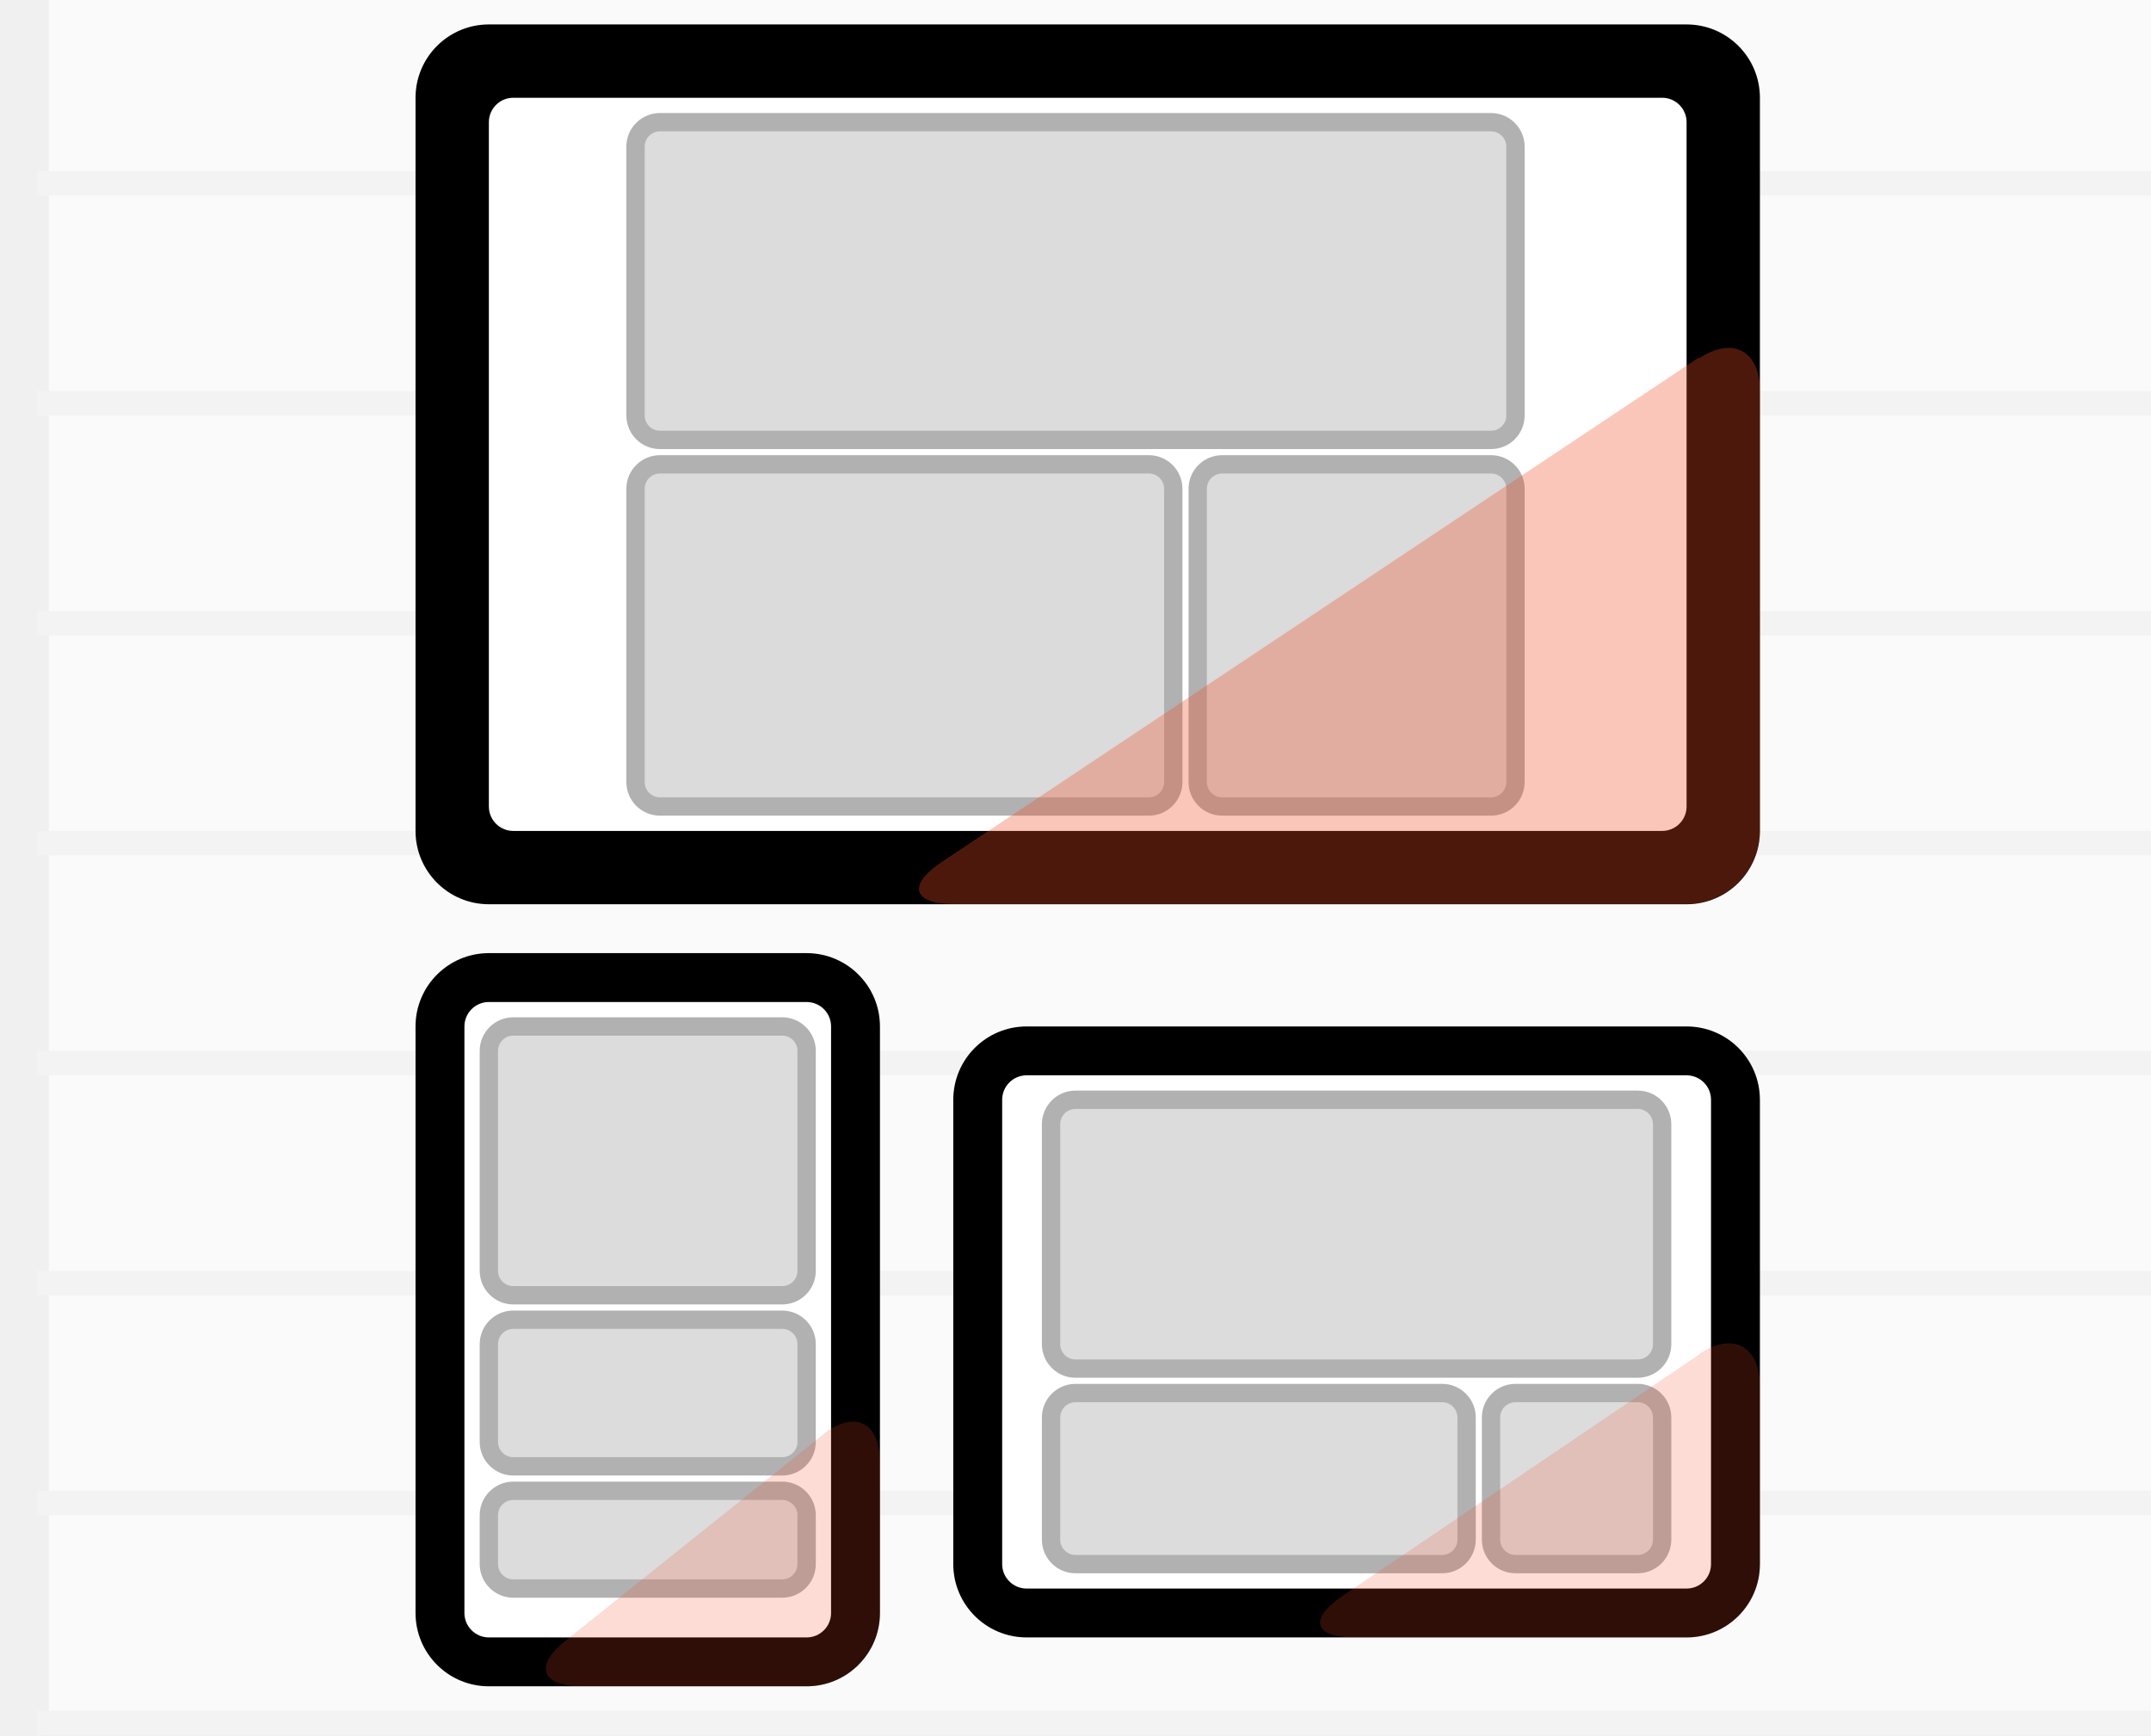
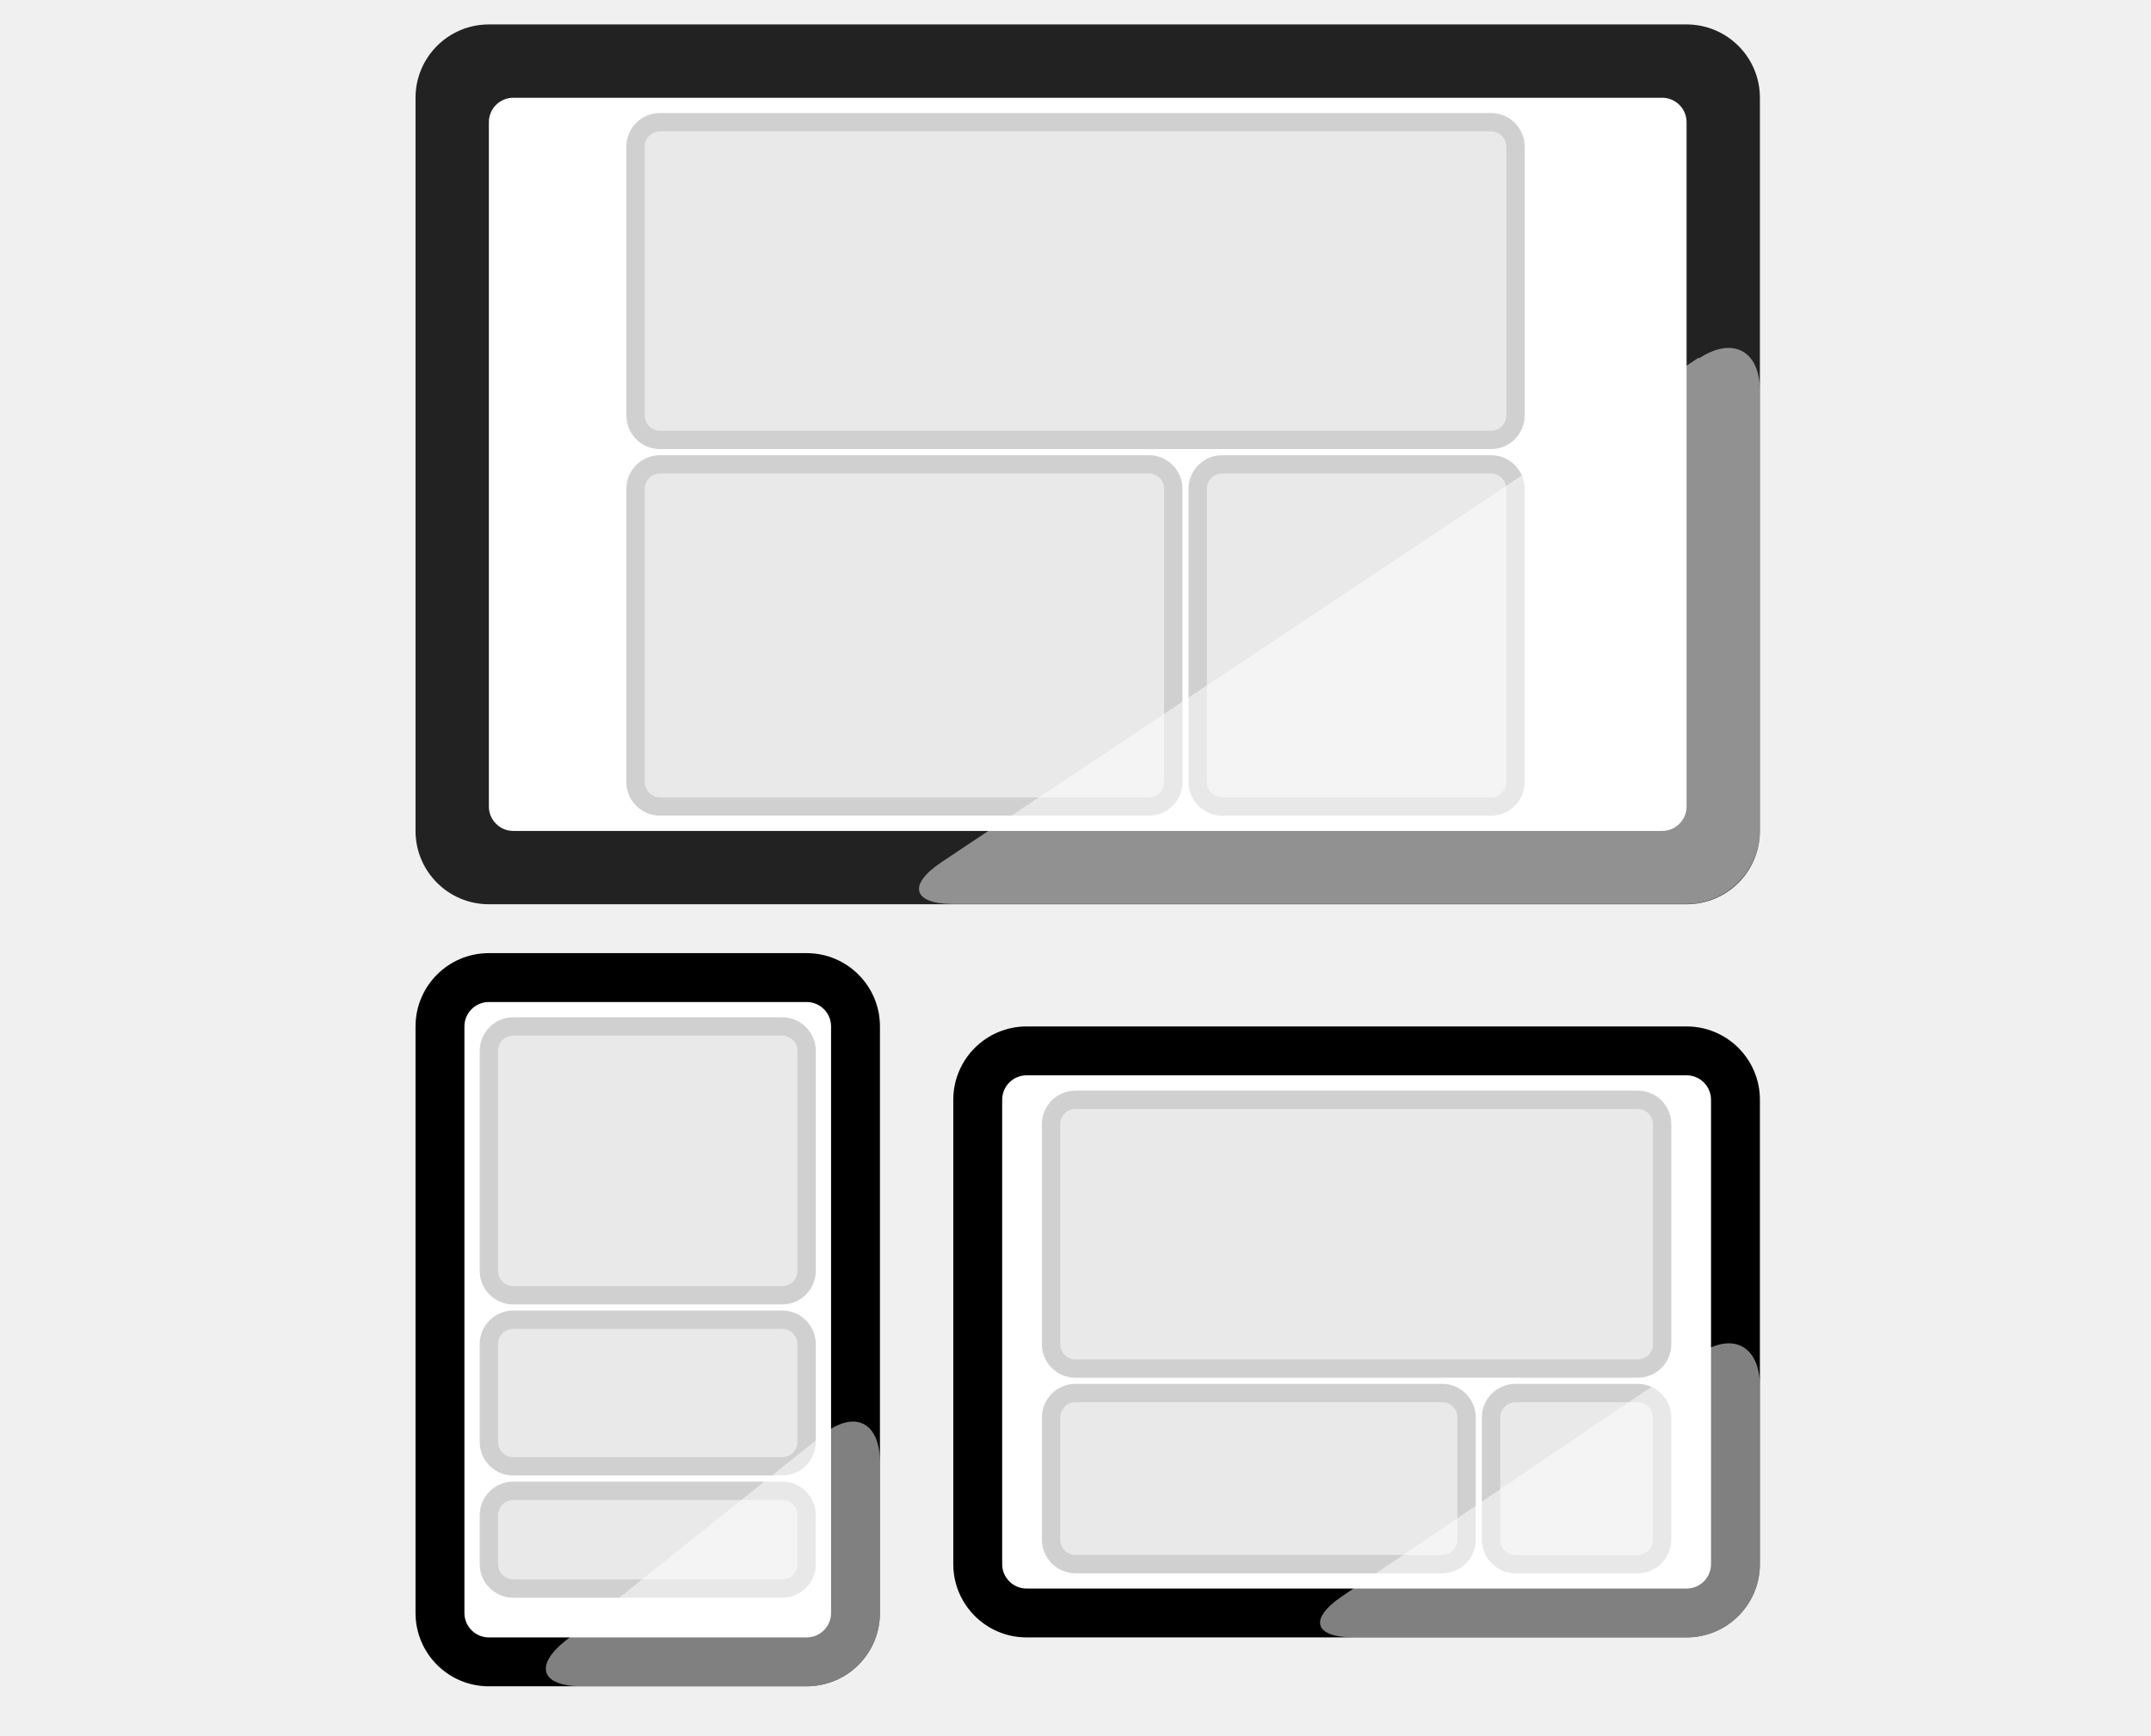
<svg xmlns="http://www.w3.org/2000/svg" class="graphic graphic--development" viewBox="0 0 88 71">
-   <g class="graphic__base" transform="translate(1)">
-     <path fill="#FAFAFA" d="M1 0h86v71H1z" />
-     <path d="M1 7.5h86m-86 9h86m-86 9h86m-86 9h86m-86 9h86m-86 9h86m-86 9h86m-86 9h86" stroke="#F3F3F3" stroke-linecap="square" />
+   <g class="graphic--development__device graphic--development__device--lablet" transform="translate(17 1)">
+     <rect fill="#222" width="55" height="36" rx="3" />
+     <rect class="graphic--development__screen" fill="#fff" x="3" y="3" width="49" height="30" rx="1" />
+     <g class="graphic--development__boxes" stroke="#d0d0d0" stroke-width=".75" fill="#222" fill-opacity=".1">
+       <rect x="9" y="4" width="36" height="13" rx="1" />
+       <rect x="32" y="18" width="13" height="14" rx="1" />
+       <rect x="9" y="18" width="22" height="14" rx="1" />
+     </g>
+     <path class="graphic--development__reflection" d="M52.5 13.67c1.38-.92 2.5-.33 2.5 1.32v18c0 1.63-1.35 3-3 3H22c-1.65 0-1.88-.77-.5-1.7l31-20.66z" fill-opacity=".5" fill="#fff" />
  </g>
-   <g class="graphic--development__lablet" transform="translate(17 1)">
-     <rect fill="#000" width="55" height="36" rx="3" />
-     <rect fill="#FFF" x="3" y="3" width="49" height="30" rx="1" />
-     <rect id="a" x="32" y="18" width="13" height="14" rx="1" stroke="#B1B1B1" stroke-width=".75" fill="#DBDBDB" />
-     <rect id="b" x="9" y="4" width="36" height="13" rx="1" stroke="#B1B1B1" stroke-width=".75" fill="#DCDCDC" />
-     <rect id="c" x="9" y="18" width="22" height="14" rx="1" stroke="#B1B1B1" stroke-width=".75" fill="#DBDBDB" />
-     <path d="M52.5 13.67c1.38-.92 2.5-.33 2.5 1.32v18c0 1.63-1.35 3-3 3H22c-1.65 0-1.88-.77-.5-1.7l31-20.66z" fill-opacity=".32" fill="#F24C27" />
+   <g class="graphic--development__device graphic--development__device--phone" transform="translate(17 39)">
+     <rect fill="#000" width="19" height="30" rx="3" />
+     <rect class="graphic--development__screen" fill="#fff" x="2" y="2" width="15" height="26" rx="1" />
+     <g class="graphic--development__boxes" stroke="#d0d0d0" stroke-width=".75" fill="#222" fill-opacity=".1">
+       <rect x="3" y="3" width="13" height="11" rx="1" />
+       <rect x="3" y="15" width="13" height="6" rx="1" />
+       <rect x="3" y="22" width="13" height="4" rx="1" />
+     </g>
+     <path class="graphic--development__reflection" d="M16.66 19.7c1.3-1.03 2.34-.52 2.34 1.14V27c0 1.65-1.35 3-3 3H6.8c-1.66 0-1.96-.84-.66-1.87l10.52-8.42z" fill-opacity=".5" fill="#fff" />
  </g>
-   <g class="graphic--development__phone" transform="translate(17 39)">
-     <rect fill="#000" width="19" height="30" rx="3" />
-     <rect fill="#FFF" x="2" y="2" width="15" height="26" rx="1" />
-     <rect id="d" x="3" y="3" width="13" height="11" rx="1" stroke="#B1B1B1" stroke-width=".75" fill="#DCDCDC" />
-     <rect id="e" x="3" y="15" width="13" height="6" rx="1" stroke="#B1B1B1" stroke-width=".75" fill="#DCDCDC" />
-     <rect id="f" x="3" y="22" width="13" height="4" rx="1" stroke="#B1B1B1" stroke-width=".75" fill="#DCDCDC" />
-     <path d="M16.66 19.7c1.3-1.03 2.34-.52 2.34 1.14V27c0 1.65-1.35 3-3 3H6.8c-1.66 0-1.96-.84-.66-1.87l10.52-8.42z" fill-opacity=".32" fill="#F24C27" opacity=".6" />
-   </g>
-   <g class="graphic--development__tablet" transform="translate(39 42)">
+   <g class="graphic--development__device graphic--development__device--tablet" transform="translate(39 42)">
    <rect fill="#000" width="33" height="25" rx="3" />
-     <rect fill="#FFF" x="2" y="2" width="29" height="21" rx="1" />
-     <rect id="g" x="4" y="3" width="25" height="11" rx="1" stroke="#B1B1B1" stroke-width=".75" fill="#DCDCDC" />
-     <rect id="h" x="4" y="15" width="17" height="7" rx="1" stroke="#B1B1B1" stroke-width=".75" fill="#DCDCDC" />
-     <rect id="i" x="22" y="15" width="7" height="7" rx="1" stroke="#B1B1B1" stroke-width=".75" fill="#DCDCDC" />
-     <path d="M30.52 13.4c1.37-.92 2.48-.33 2.48 1.32V22c0 1.66-1.35 3-3 3H16.4c-1.64 0-1.87-.75-.5-1.68l14.62-9.9z" fill-opacity=".32" fill="#F24C27" opacity=".6" />
+     <rect class="graphic--development__screen" fill="#fff" x="2" y="2" width="29" height="21" rx="1" />
+     <g class="graphic--development__boxes" stroke="#d0d0d0" stroke-width=".75" fill="#222" fill-opacity=".1">
+       <rect x="4" y="3" width="25" height="11" rx="1" />
+       <rect x="4" y="15" width="17" height="7" rx="1" />
+       <rect x="22" y="15" width="7" height="7" rx="1" />
+     </g>
+     <path class="graphic--development__reflection" d="M30.52 13.4c1.37-.92 2.48-.33 2.48 1.32V22c0 1.66-1.35 3-3 3H16.4c-1.64 0-1.87-.75-.5-1.68l14.62-9.9z" fill-opacity=".5" fill="#fff" />
  </g>
</svg>
